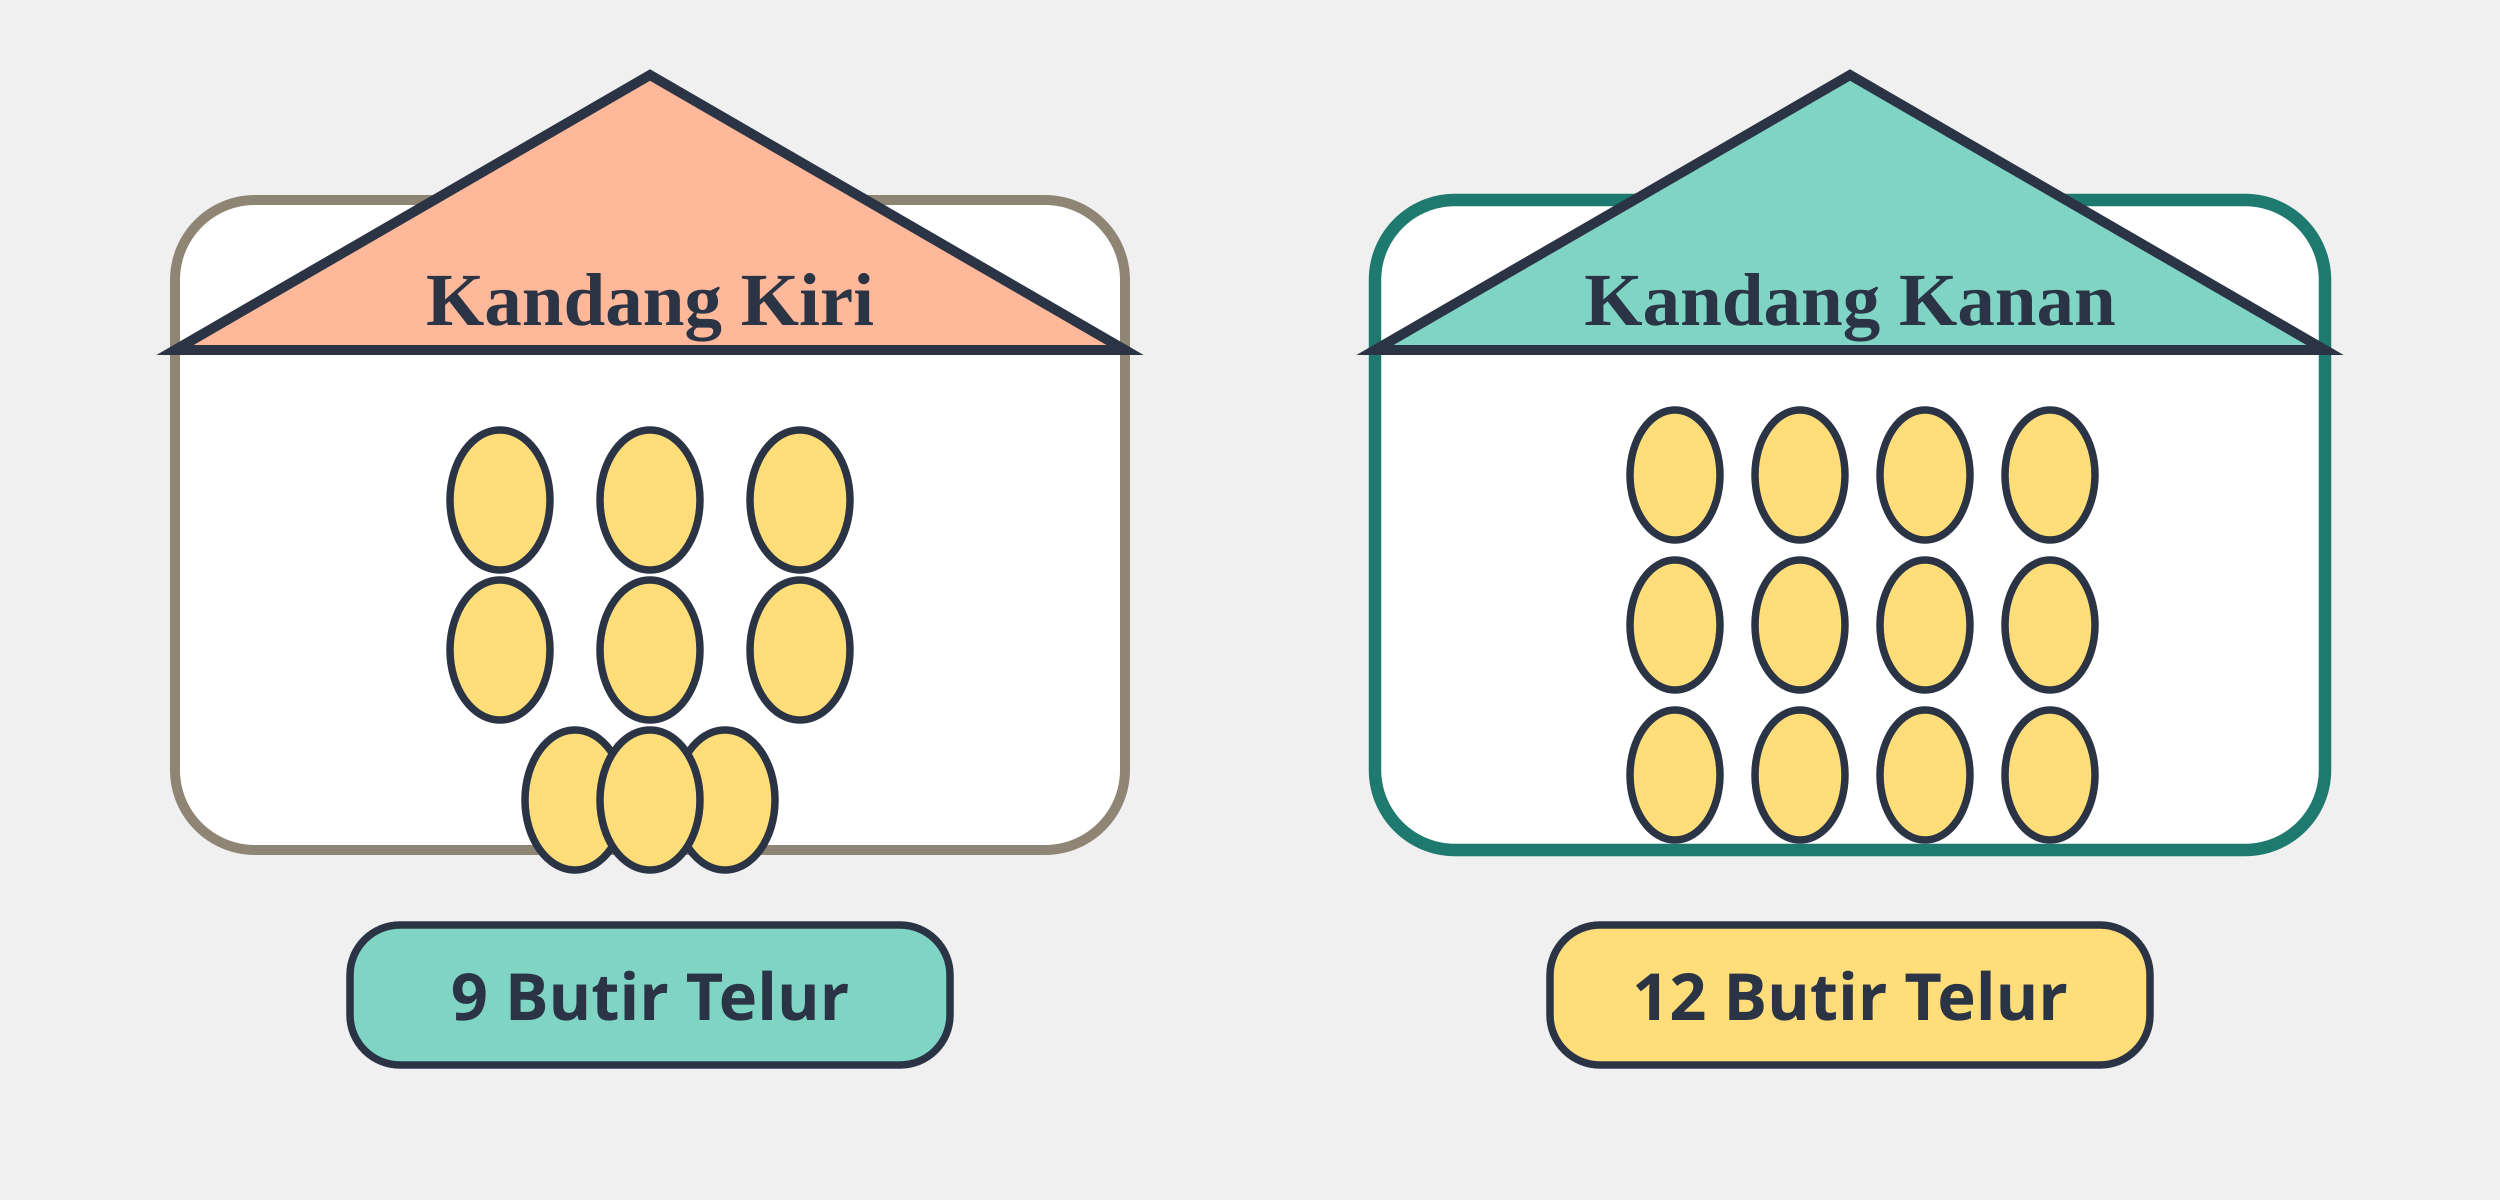
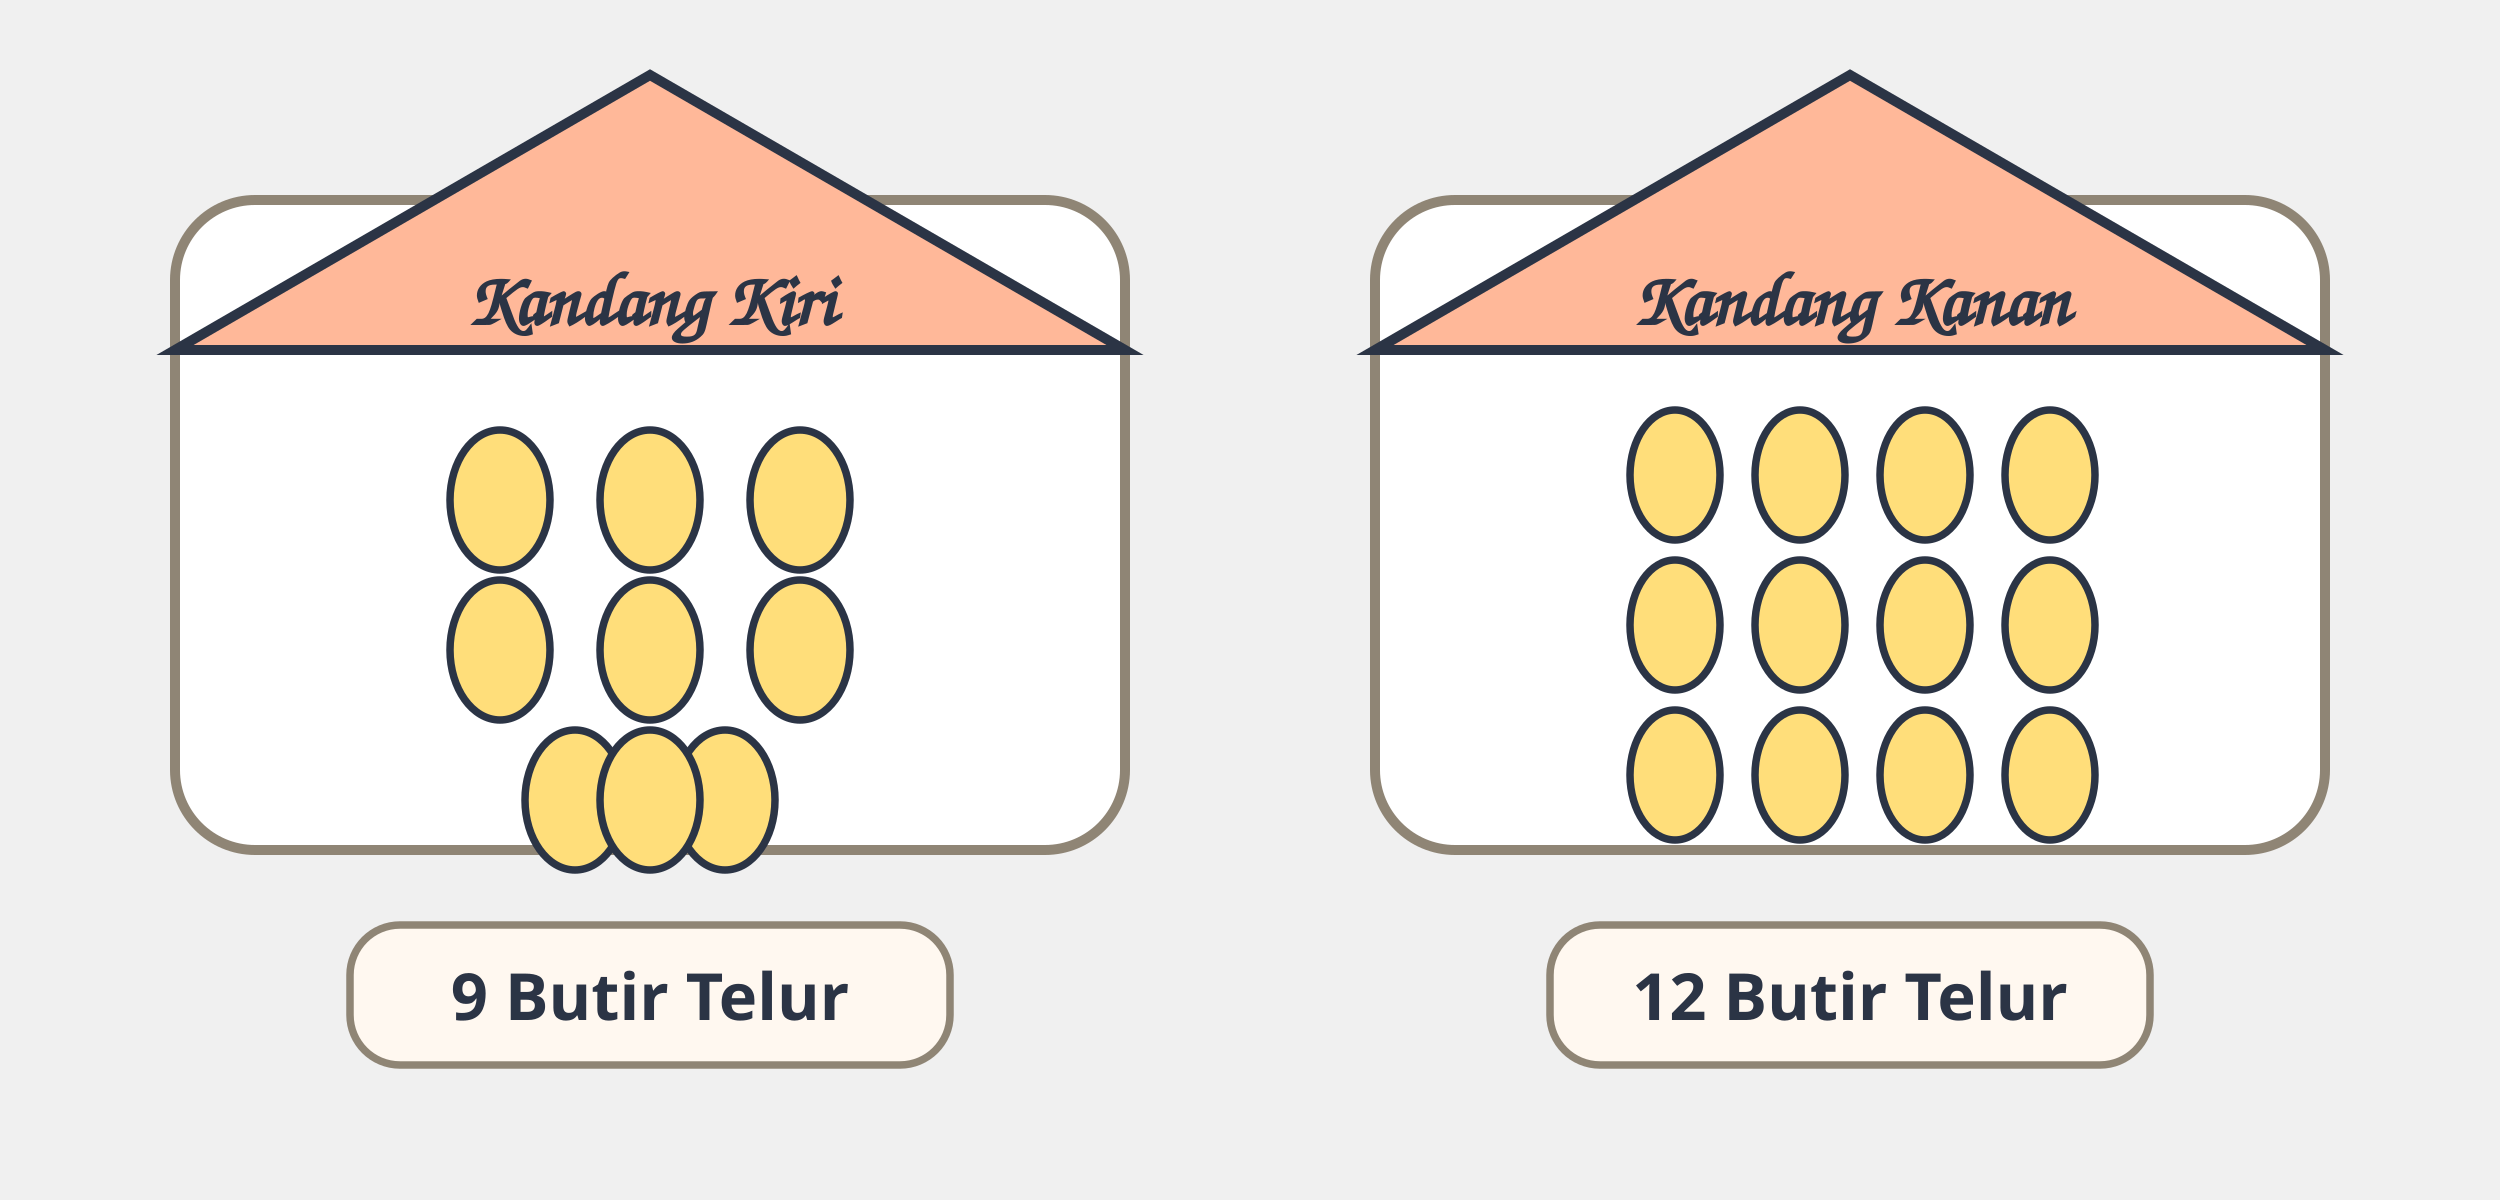
<svg xmlns="http://www.w3.org/2000/svg" viewBox="0 0 500 240" width="100%" height="100%">
  <rect width="500" height="240" rx="20" fill="none" stroke="none" stroke-width="2" stroke-opacity="0.3" />
  <g transform="translate(130, 40)">
    <rect x="-95" y="0" width="190" height="130" rx="16" fill="#FFFFFF" stroke="#8F8575" stroke-width="2" />
    <path d="M -95,30 L 0,-25 L 95,30 Z" fill="#FFB899" stroke="#2B3445" stroke-width="2" />
-     <text x="0" y="25" text-anchor="middle" font-family="Baloo 2, cursive" font-size="15" font-weight="bold" fill="#2B3445">Kandang Kiri</text>
+     <text x="0" y="25" text-anchor="middle" font-family="'Baloo 2', cursive" font-size="15" font-weight="bold" fill="#2B3445">Kandang Kiri</text>
    <g transform="translate(-40, 50)">
      <ellipse cx="10" cy="10" rx="10" ry="14" fill="#FFDE7A" stroke="#2B3445" stroke-width="1.5" />
      <ellipse cx="40" cy="10" rx="10" ry="14" fill="#FFDE7A" stroke="#2B3445" stroke-width="1.5" />
      <ellipse cx="70" cy="10" rx="10" ry="14" fill="#FFDE7A" stroke="#2B3445" stroke-width="1.5" />
      <ellipse cx="10" cy="40" rx="10" ry="14" fill="#FFDE7A" stroke="#2B3445" stroke-width="1.5" />
      <ellipse cx="40" cy="40" rx="10" ry="14" fill="#FFDE7A" stroke="#2B3445" stroke-width="1.5" />
      <ellipse cx="70" cy="40" rx="10" ry="14" fill="#FFDE7A" stroke="#2B3445" stroke-width="1.5" />
      <ellipse cx="25" cy="70" rx="10" ry="14" fill="#FFDE7A" stroke="#2B3445" stroke-width="1.5" />
      <ellipse cx="55" cy="70" rx="10" ry="14" fill="#FFDE7A" stroke="#2B3445" stroke-width="1.5" />
      <ellipse cx="40" cy="70" rx="10" ry="14" fill="#FFDE7A" stroke="#2B3445" stroke-width="1.5" />
    </g>
-     <rect x="-60" y="145" width="120" height="28" rx="10" fill="#7FD4C4" stroke="#2B3445" stroke-width="1.5" />
-     <text x="0" y="164" text-anchor="middle" font-family="Lexend, sans-serif" font-size="13" font-weight="bold" fill="#2B3445">9 Butir Telur</text>
+     <rect x="-60" y="145" width="120" height="28" rx="10" fill="#FFF8F0" stroke="#8F8575" stroke-width="1.5" />
+     <text x="0" y="164" text-anchor="middle" font-family="'Lexend', sans-serif" font-size="13" font-weight="bold" fill="#2B3445">9 Butir Telur</text>
  </g>
  <g transform="translate(370, 40)">
-     <rect x="-95" y="0" width="190" height="130" rx="16" fill="#FFFFFF" stroke="#1E7A6F" stroke-width="2.5" />
-     <path d="M -95,30 L 0,-25 L 95,30 Z" fill="#7FD4C4" stroke="#2B3445" stroke-width="2" />
-     <text x="0" y="25" text-anchor="middle" font-family="Baloo 2, cursive" font-size="15" font-weight="bold" fill="#2B3445">Kandang Kanan</text>
+     <rect x="-95" y="0" width="190" height="130" rx="16" fill="#FFFFFF" stroke="#8F8575" stroke-width="2" />
+     <path d="M -95,30 L 0,-25 L 95,30 Z" fill="#FFB899" stroke="#2B3445" stroke-width="2" />
+     <text x="0" y="25" text-anchor="middle" font-family="'Baloo 2', cursive" font-size="15" font-weight="bold" fill="#2B3445">Kandang Kanan</text>
    <g transform="translate(-50, 45)">
      <ellipse cx="15" cy="10" rx="9" ry="13" fill="#FFDE7A" stroke="#2B3445" stroke-width="1.5" />
      <ellipse cx="40" cy="10" rx="9" ry="13" fill="#FFDE7A" stroke="#2B3445" stroke-width="1.5" />
      <ellipse cx="65" cy="10" rx="9" ry="13" fill="#FFDE7A" stroke="#2B3445" stroke-width="1.5" />
      <ellipse cx="90" cy="10" rx="9" ry="13" fill="#FFDE7A" stroke="#2B3445" stroke-width="1.5" />
      <ellipse cx="15" cy="40" rx="9" ry="13" fill="#FFDE7A" stroke="#2B3445" stroke-width="1.5" />
      <ellipse cx="40" cy="40" rx="9" ry="13" fill="#FFDE7A" stroke="#2B3445" stroke-width="1.5" />
      <ellipse cx="65" cy="40" rx="9" ry="13" fill="#FFDE7A" stroke="#2B3445" stroke-width="1.5" />
      <ellipse cx="90" cy="40" rx="9" ry="13" fill="#FFDE7A" stroke="#2B3445" stroke-width="1.5" />
      <ellipse cx="15" cy="70" rx="9" ry="13" fill="#FFDE7A" stroke="#2B3445" stroke-width="1.5" />
      <ellipse cx="40" cy="70" rx="9" ry="13" fill="#FFDE7A" stroke="#2B3445" stroke-width="1.5" />
      <ellipse cx="65" cy="70" rx="9" ry="13" fill="#FFDE7A" stroke="#2B3445" stroke-width="1.5" />
      <ellipse cx="90" cy="70" rx="9" ry="13" fill="#FFDE7A" stroke="#2B3445" stroke-width="1.5" />
    </g>
-     <rect x="-60" y="145" width="120" height="28" rx="10" fill="#FFDE7A" stroke="#2B3445" stroke-width="1.5" />
-     <text x="0" y="164" text-anchor="middle" font-family="Lexend, sans-serif" font-size="13" font-weight="bold" fill="#2B3445">12 Butir Telur</text>
+     <rect x="-60" y="145" width="120" height="28" rx="10" fill="#FFF8F0" stroke="#8F8575" stroke-width="1.5" />
+     <text x="0" y="164" text-anchor="middle" font-family="'Lexend', sans-serif" font-size="13" font-weight="bold" fill="#2B3445">12 Butir Telur</text>
  </g>
</svg>
